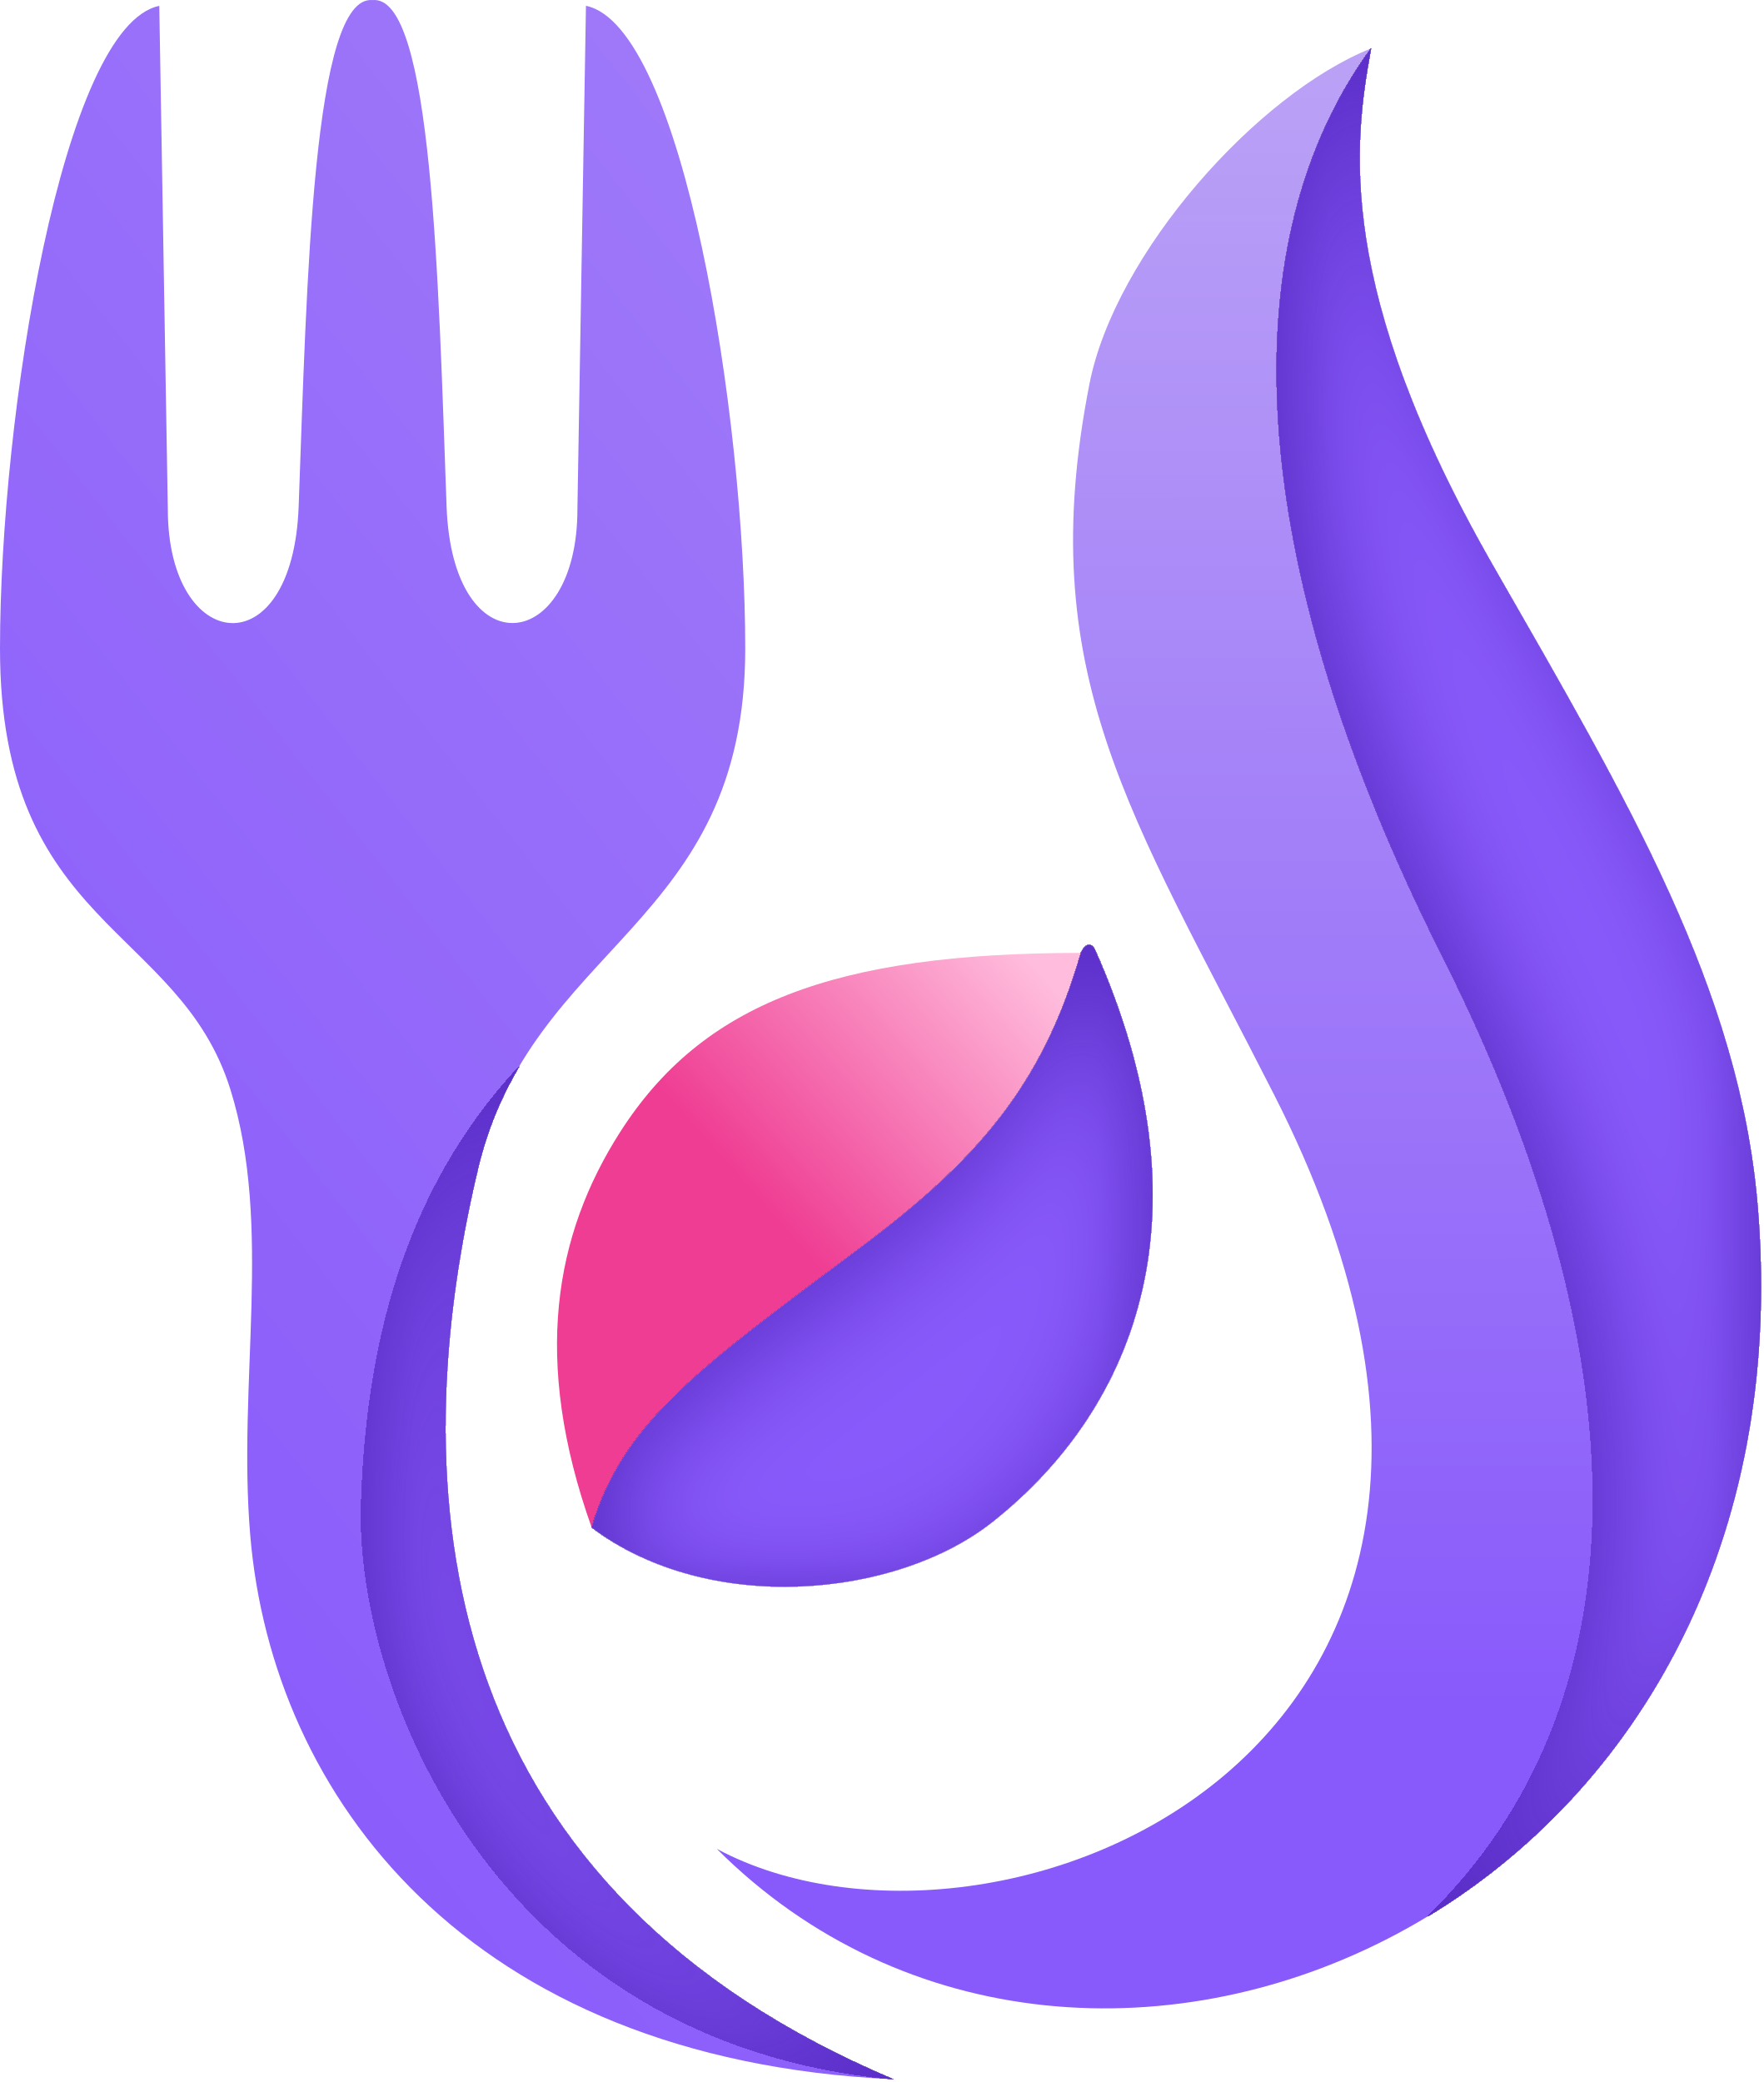
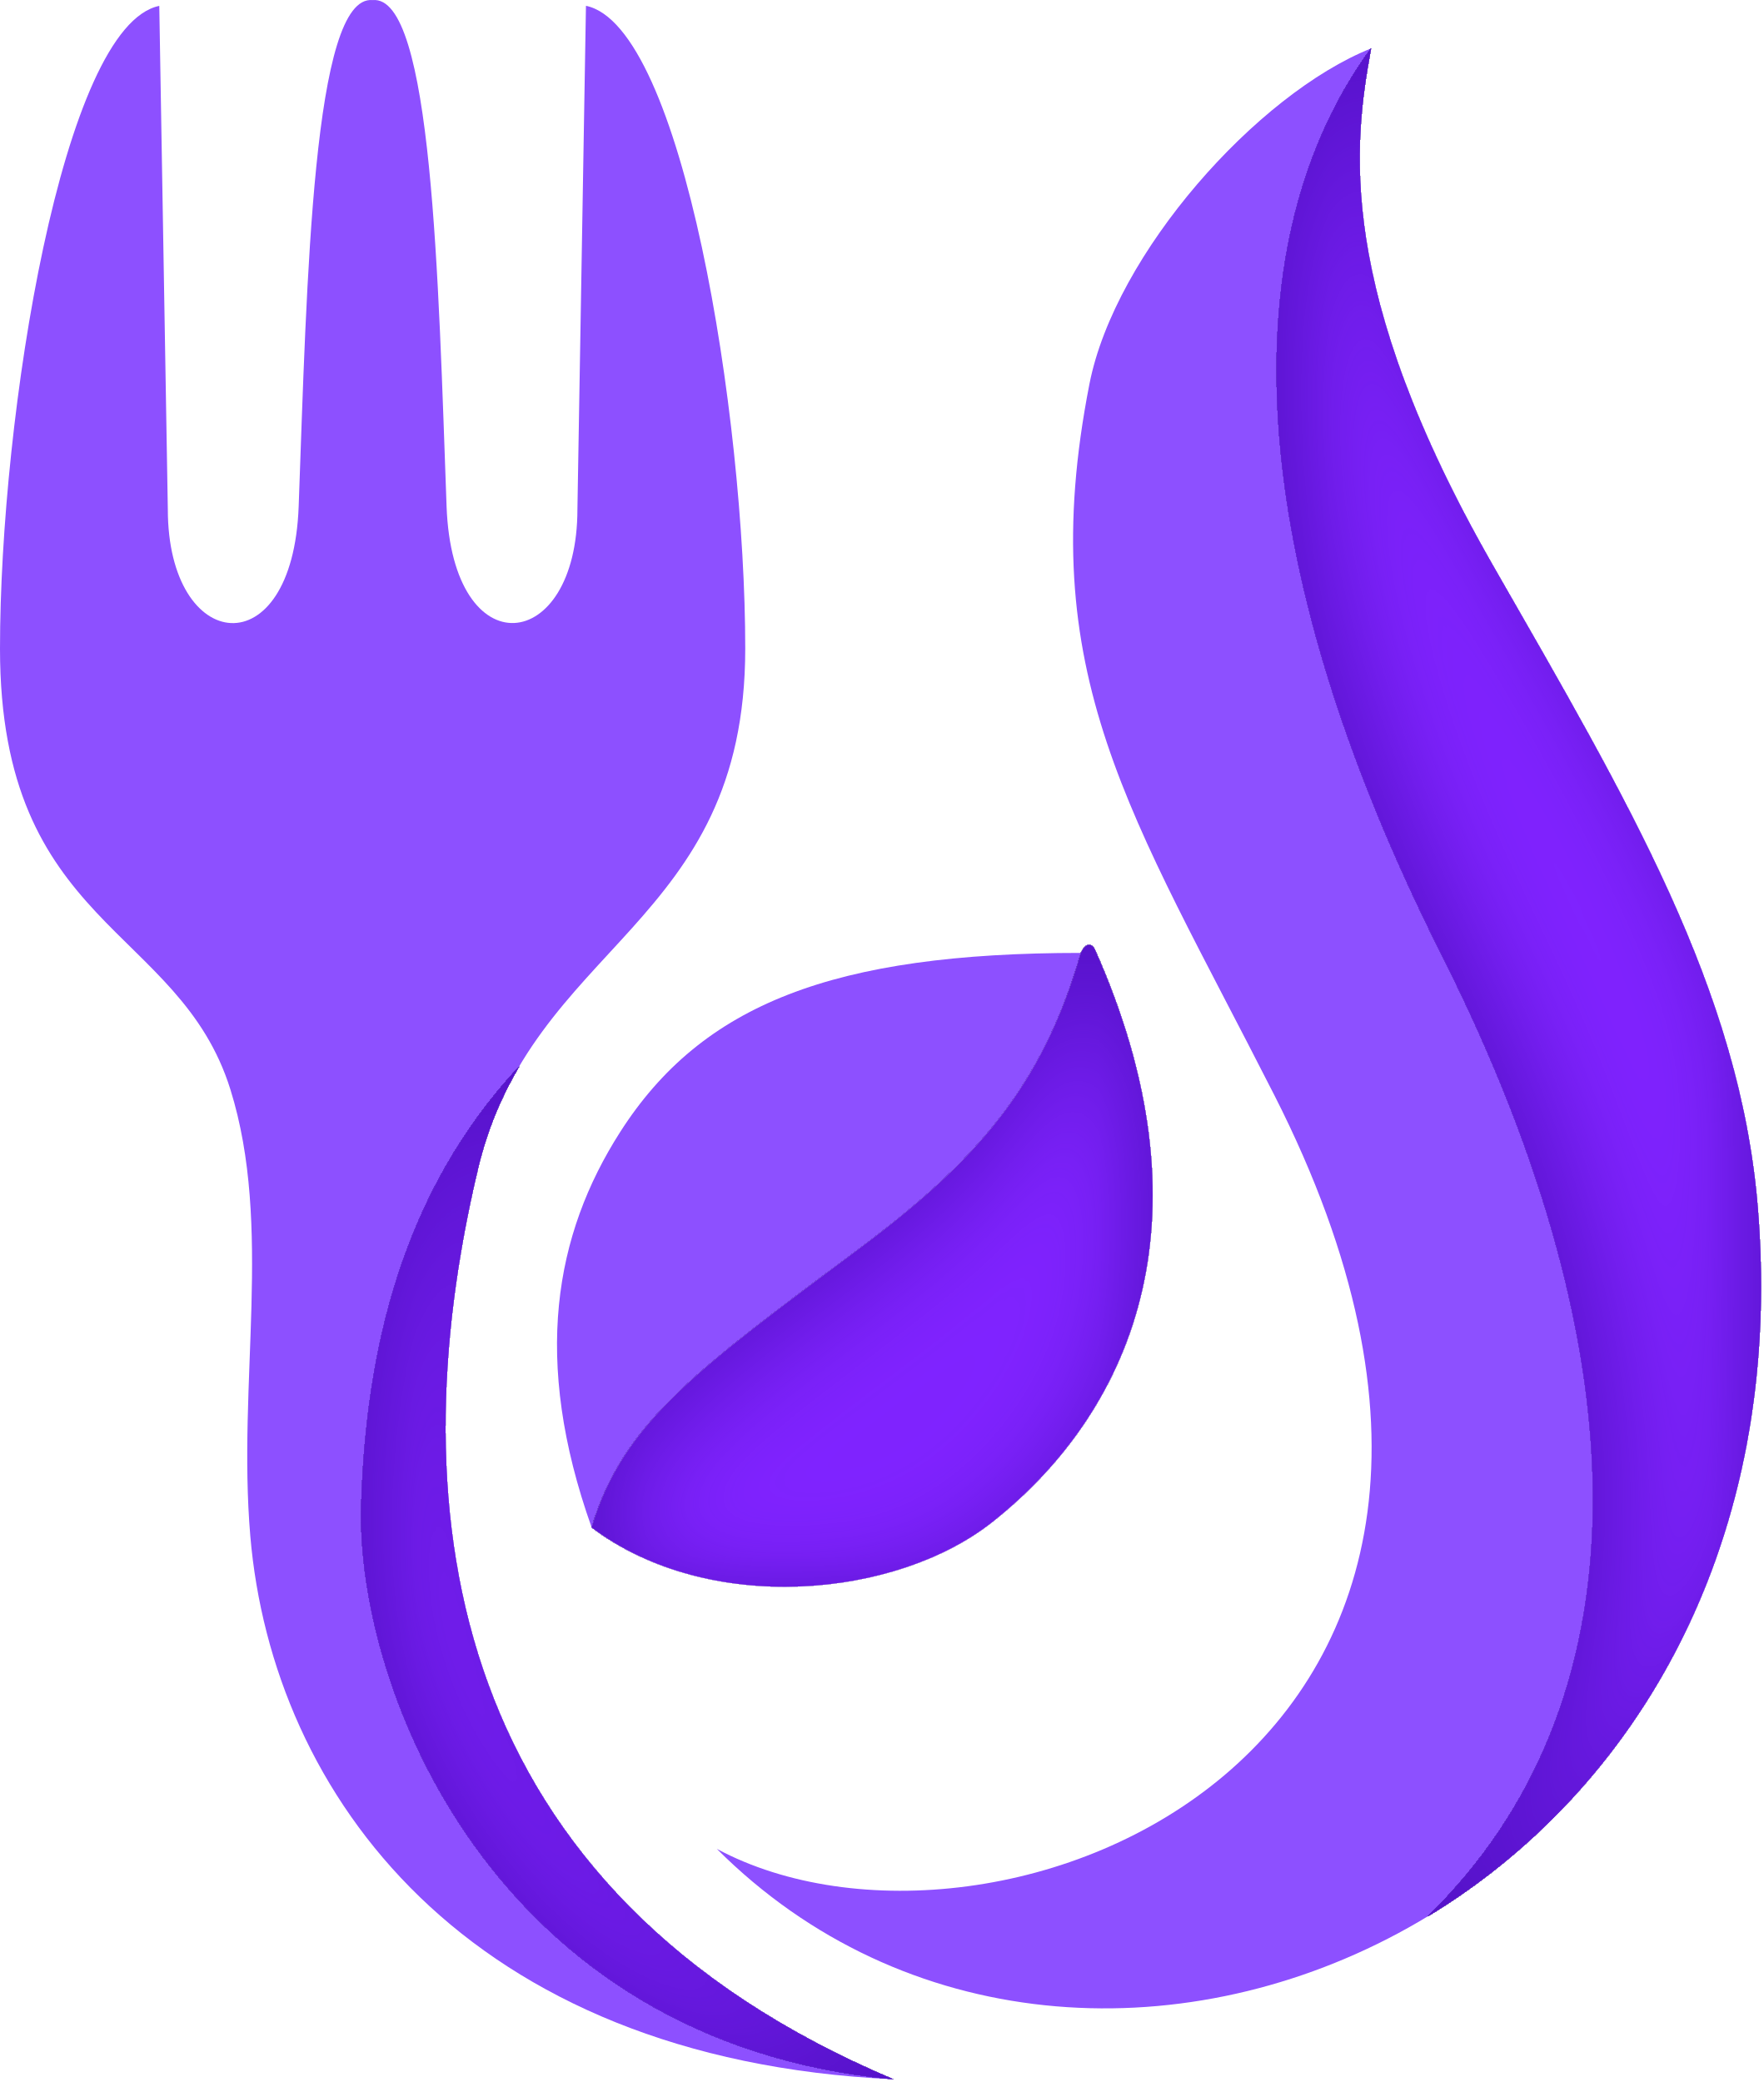
<svg xmlns="http://www.w3.org/2000/svg" width="310" height="366" viewBox="0 0 310 366" fill="none">
-   <path d="M103 1.02C119.999 4.52 130.999 73.02 130.999 114.02C130.999 163.02 93.467 165.69 83.999 205.52C69.499 266.52 78.999 332.52 157 365.52C81.999 362.015 47.871 315.515 43.998 270.015C41.701 243.015 47.998 215.515 40.498 191.515C31.49 162.686 0 163.032 0 114.032C0 73.032 11 4.532 27.998 1.032L29.5 89.532C29.5 115.03 51.464 117.53 52.5 89.03C53.945 49.301 54.999 -0.985 65.499 0.015C75.999 -0.985 77.054 49.288 78.499 89.018C79.535 117.518 101.499 115.018 101.499 89.52L103 1.02Z" fill="url(#paint0_linear_134_49)" />
-   <g filter="url(#filter0_i_134_49)">
-     <path d="M84.002 205.52C69.502 266.52 79.002 332.52 157.003 365.52C86.998 359.015 62.517 297.015 63.502 264.515C64.322 237.439 70.632 209.632 91.236 187.515C88.196 192.671 85.666 198.522 84.002 205.52Z" fill="#895AFB" />
+   <path d="M103 1.02C119.999 4.52 130.999 73.02 130.999 114.02C130.999 163.02 93.467 165.69 83.999 205.52C69.499 266.52 78.999 332.52 157 365.52C81.999 362.015 47.871 315.515 43.998 270.015C41.701 243.015 47.998 215.515 40.498 191.515C31.49 162.686 0 163.032 0 114.032C0 73.032 11 4.532 27.998 1.032L29.5 89.532C29.5 115.03 51.464 117.53 52.5 89.03C53.945 49.301 54.999 -0.985 65.499 0.015C75.999 -0.985 77.054 49.288 78.499 89.018C79.535 117.518 101.499 115.018 101.499 89.52L103 1.02Z" fill="#8D50FF" />
+   <g filter="url(#filter0_i_150_3)">
+     <path d="M84.002 205.52C69.502 266.52 79.002 332.52 157.003 365.52C86.998 359.015 62.517 297.015 63.502 264.515C64.322 237.439 70.632 209.632 91.236 187.515C88.196 192.671 85.666 198.522 84.002 205.52Z" fill="#8023FF" />
  </g>
-   <path d="M108.998 199.021C97.498 217.021 93.499 239.014 103.999 268.515C109.499 250.014 122.839 240.521 150.998 219.521C171.6 204.157 183.237 190.939 189.999 167.515C146.499 167.514 123.373 176.521 108.998 199.021Z" fill="url(#paint1_linear_134_49)" />
-   <g filter="url(#filter1_i_134_49)">
-     <path d="M150.998 219.521C122.839 240.521 109.499 250.014 103.999 268.515C124.499 284.015 157.498 281.013 174.498 267.513C199.998 247.263 212.998 213.014 192.498 167.014C191.878 165.623 190.771 165.829 189.998 167.515C183.237 190.938 171.6 204.157 150.998 219.521Z" fill="#895AFB" />
+   <path d="M108.998 199.021C97.498 217.021 93.499 239.014 103.999 268.515C109.499 250.014 122.839 240.521 150.998 219.521C171.6 204.157 183.237 190.939 189.999 167.515C146.499 167.514 123.373 176.521 108.998 199.021Z" fill="#8D50FF" />
+   <g filter="url(#filter1_i_150_3)">
+     <path d="M150.998 219.521C122.839 240.521 109.499 250.015 103.999 268.515C124.499 284.015 157.498 281.014 174.498 267.514C199.998 247.264 212.998 213.014 192.498 167.014C191.878 165.624 190.771 165.829 189.998 167.515C183.237 190.939 171.6 204.157 150.998 219.521Z" fill="#8023FF" />
  </g>
-   <path d="M223.999 192.515C282.939 308.515 174.499 351.023 125.999 325.015C191.499 390.515 318.999 336.515 308.999 212.515C305.894 174.015 286.283 141.015 262.499 99.515C234.474 50.617 237.999 25.015 240.999 8.515C220.999 16.515 196.008 44.515 191.499 67.515C181.499 118.515 198.847 143.015 223.999 192.515Z" fill="url(#paint2_linear_134_49)" />
-   <g filter="url(#filter2_i_134_49)">
-     <path d="M262.5 99.515C234.476 50.617 238 25.015 241 8.515C216.499 42.015 217.856 97.225 253.499 168.015C289.499 239.515 288.999 299.814 251 336.87C287.203 314.968 313.775 271.721 309 212.515C305.895 174.015 286.285 141.015 262.5 99.515Z" fill="url(#paint3_linear_134_49)" />
+   <path d="M223.999 192.515C282.939 308.515 174.499 351.023 125.999 325.015C191.499 390.515 318.999 336.515 308.999 212.515C305.894 174.015 286.283 141.015 262.499 99.515C234.474 50.617 237.999 25.015 240.999 8.515C220.999 16.515 196.008 44.515 191.499 67.515C181.499 118.515 198.847 143.015 223.999 192.515Z" fill="#8D50FF" />
+   <g filter="url(#filter2_i_150_3)">
+     <path d="M262.5 99.515C234.476 50.617 238 25.015 241 8.515C216.499 42.015 217.856 97.225 253.499 168.015C289.499 239.515 288.999 299.814 251 336.87C287.203 314.968 313.775 271.721 309 212.515C305.895 174.015 286.285 141.015 262.5 99.515Z" fill="#8023FF" />
  </g>
  <defs>
-     <filter id="filter0_i_134_49" x="63.473" y="187.515" width="98.53" height="178.005" filterUnits="userSpaceOnUse" color-interpolation-filters="sRGB">
+     <filter id="filter0_i_150_3" x="63.473" y="187.515" width="98.53" height="178.006" filterUnits="userSpaceOnUse" color-interpolation-filters="sRGB">
      <feFlood flood-opacity="0" result="BackgroundImageFix" />
      <feBlend mode="normal" in="SourceGraphic" in2="BackgroundImageFix" result="shape" />
      <feColorMatrix in="SourceAlpha" type="matrix" values="0 0 0 0 0 0 0 0 0 0 0 0 0 0 0 0 0 0 127 0" result="hardAlpha" />
      <feOffset dx="5" />
      <feGaussianBlur stdDeviation="10" />
      <feComposite in2="hardAlpha" operator="arithmetic" k2="-1" k3="1" />
      <feColorMatrix type="matrix" values="0 0 0 0 0.168 0 0 0 0 0 0 0 0 0 0.577 0 0 0 0.5 0" />
-       <feBlend mode="normal" in2="shape" result="effect1_innerShadow_134_49" />
+       <feBlend mode="normal" in2="shape" result="effect1_innerShadow_150_3" />
    </filter>
-     <filter id="filter1_i_134_49" x="103.999" y="166.095" width="98.618" height="116.845" filterUnits="userSpaceOnUse" color-interpolation-filters="sRGB">
+     <filter id="filter1_i_150_3" x="103.999" y="166.096" width="98.618" height="116.845" filterUnits="userSpaceOnUse" color-interpolation-filters="sRGB">
      <feFlood flood-opacity="0" result="BackgroundImageFix" />
      <feBlend mode="normal" in="SourceGraphic" in2="BackgroundImageFix" result="shape" />
      <feColorMatrix in="SourceAlpha" type="matrix" values="0 0 0 0 0 0 0 0 0 0 0 0 0 0 0 0 0 0 127 0" result="hardAlpha" />
      <feOffset dy="4" />
      <feGaussianBlur stdDeviation="10" />
      <feComposite in2="hardAlpha" operator="arithmetic" k2="-1" k3="1" />
      <feColorMatrix type="matrix" values="0 0 0 0 0.169 0 0 0 0 0 0 0 0 0 0.576 0 0 0 0.5 0" />
-       <feBlend mode="normal" in2="shape" result="effect1_innerShadow_134_49" />
+       <feBlend mode="normal" in2="shape" result="effect1_innerShadow_150_3" />
    </filter>
-     <filter id="filter2_i_134_49" x="224.395" y="8.515" width="90.161" height="328.355" filterUnits="userSpaceOnUse" color-interpolation-filters="sRGB">
+     <filter id="filter2_i_150_3" x="224.395" y="8.515" width="90.161" height="328.354" filterUnits="userSpaceOnUse" color-interpolation-filters="sRGB">
      <feFlood flood-opacity="0" result="BackgroundImageFix" />
      <feBlend mode="normal" in="SourceGraphic" in2="BackgroundImageFix" result="shape" />
      <feColorMatrix in="SourceAlpha" type="matrix" values="0 0 0 0 0 0 0 0 0 0 0 0 0 0 0 0 0 0 127 0" result="hardAlpha" />
      <feOffset dx="5" />
      <feGaussianBlur stdDeviation="10" />
      <feComposite in2="hardAlpha" operator="arithmetic" k2="-1" k3="1" />
      <feColorMatrix type="matrix" values="0 0 0 0 0.168 0 0 0 0 0 0 0 0 0 0.577 0 0 0 0.5 0" />
-       <feBlend mode="normal" in2="shape" result="effect1_innerShadow_134_49" />
+       <feBlend mode="normal" in2="shape" result="effect1_innerShadow_150_3" />
    </filter>
-     <linearGradient id="paint0_linear_134_49" x1="412.999" y1="-3.985" x2="18.998" y2="304.015" gradientUnits="userSpaceOnUse">
-       <stop stop-color="#B295F7" />
-       <stop offset="1" stop-color="#895AFB" />
-     </linearGradient>
-     <linearGradient id="paint1_linear_134_49" x1="137.499" y1="215.515" x2="184.999" y2="173.515" gradientUnits="userSpaceOnUse">
-       <stop stop-color="#EF3D93" />
-       <stop offset="1" stop-color="#FFBCDC" />
-     </linearGradient>
-     <linearGradient id="paint2_linear_134_49" x1="217.776" y1="8.515" x2="217.999" y2="300.015" gradientUnits="userSpaceOnUse">
-       <stop stop-color="#BBA2F6" />
-       <stop offset="1" stop-color="#895AFB" />
-     </linearGradient>
-     <linearGradient id="paint3_linear_134_49" x1="266.975" y1="8.515" x2="266.975" y2="336.87" gradientUnits="userSpaceOnUse">
-       <stop stop-color="#895AFB" />
-       <stop offset="1" stop-color="#895AFB" />
-     </linearGradient>
  </defs>
</svg>
